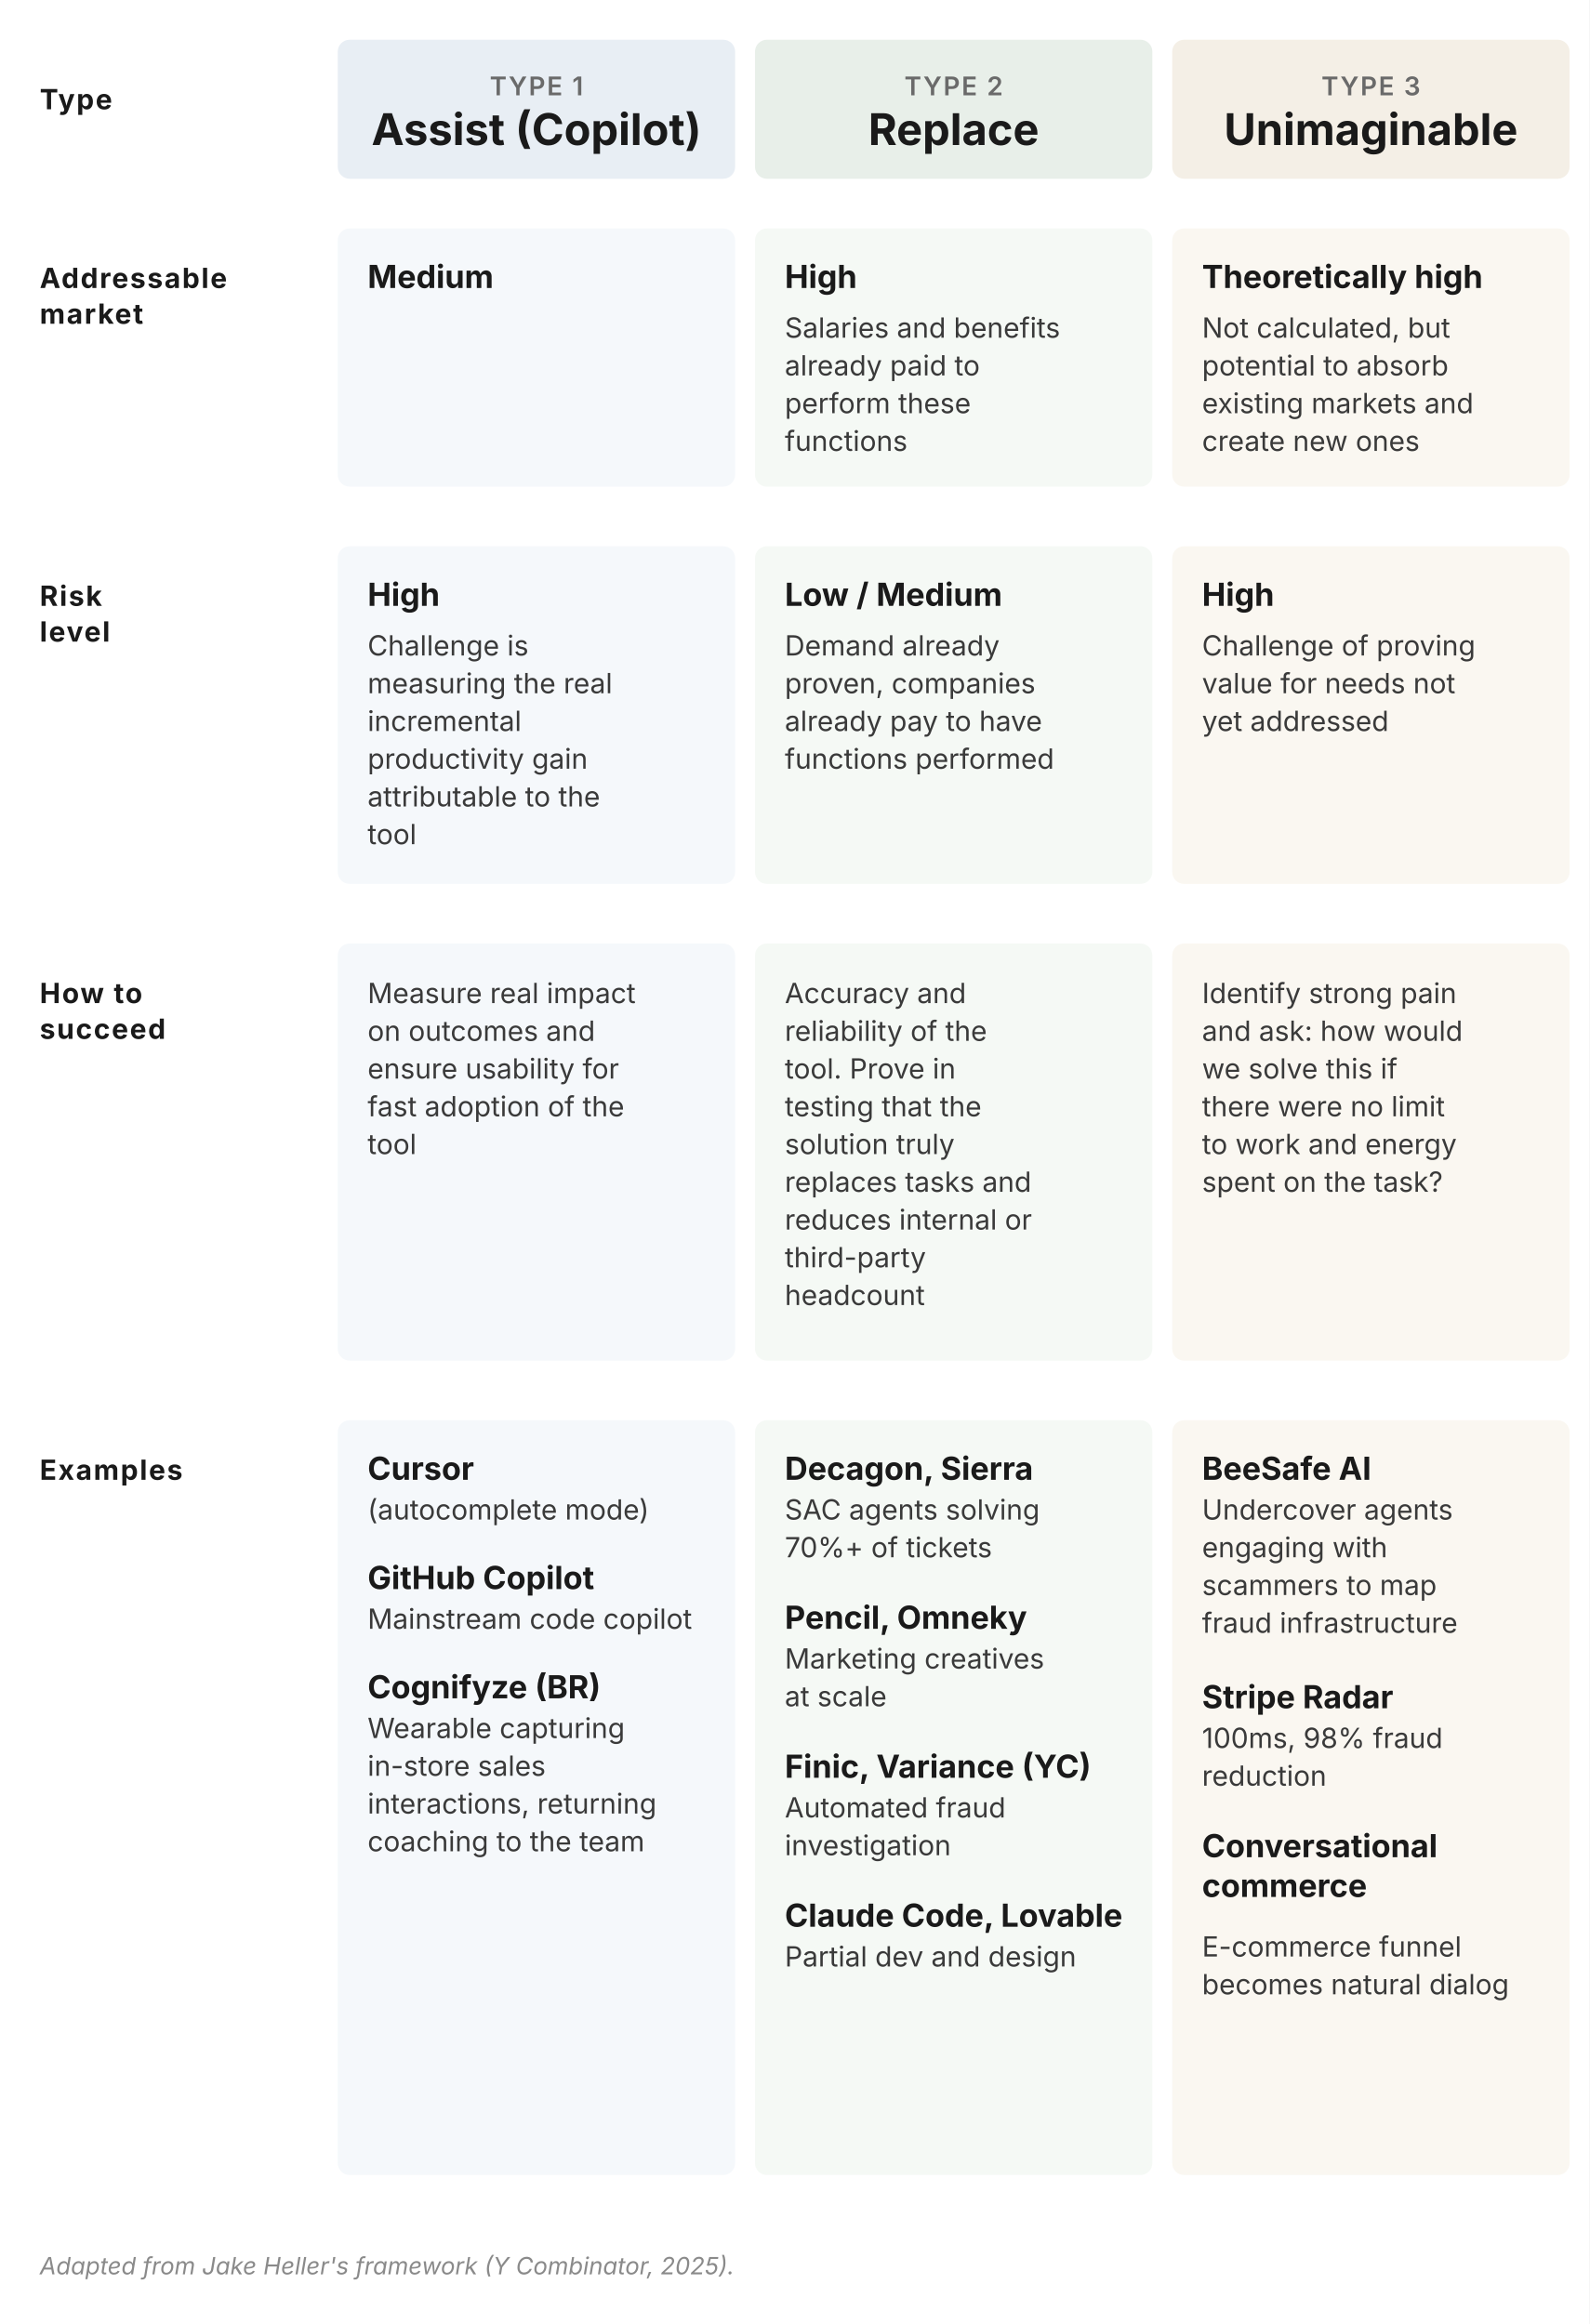
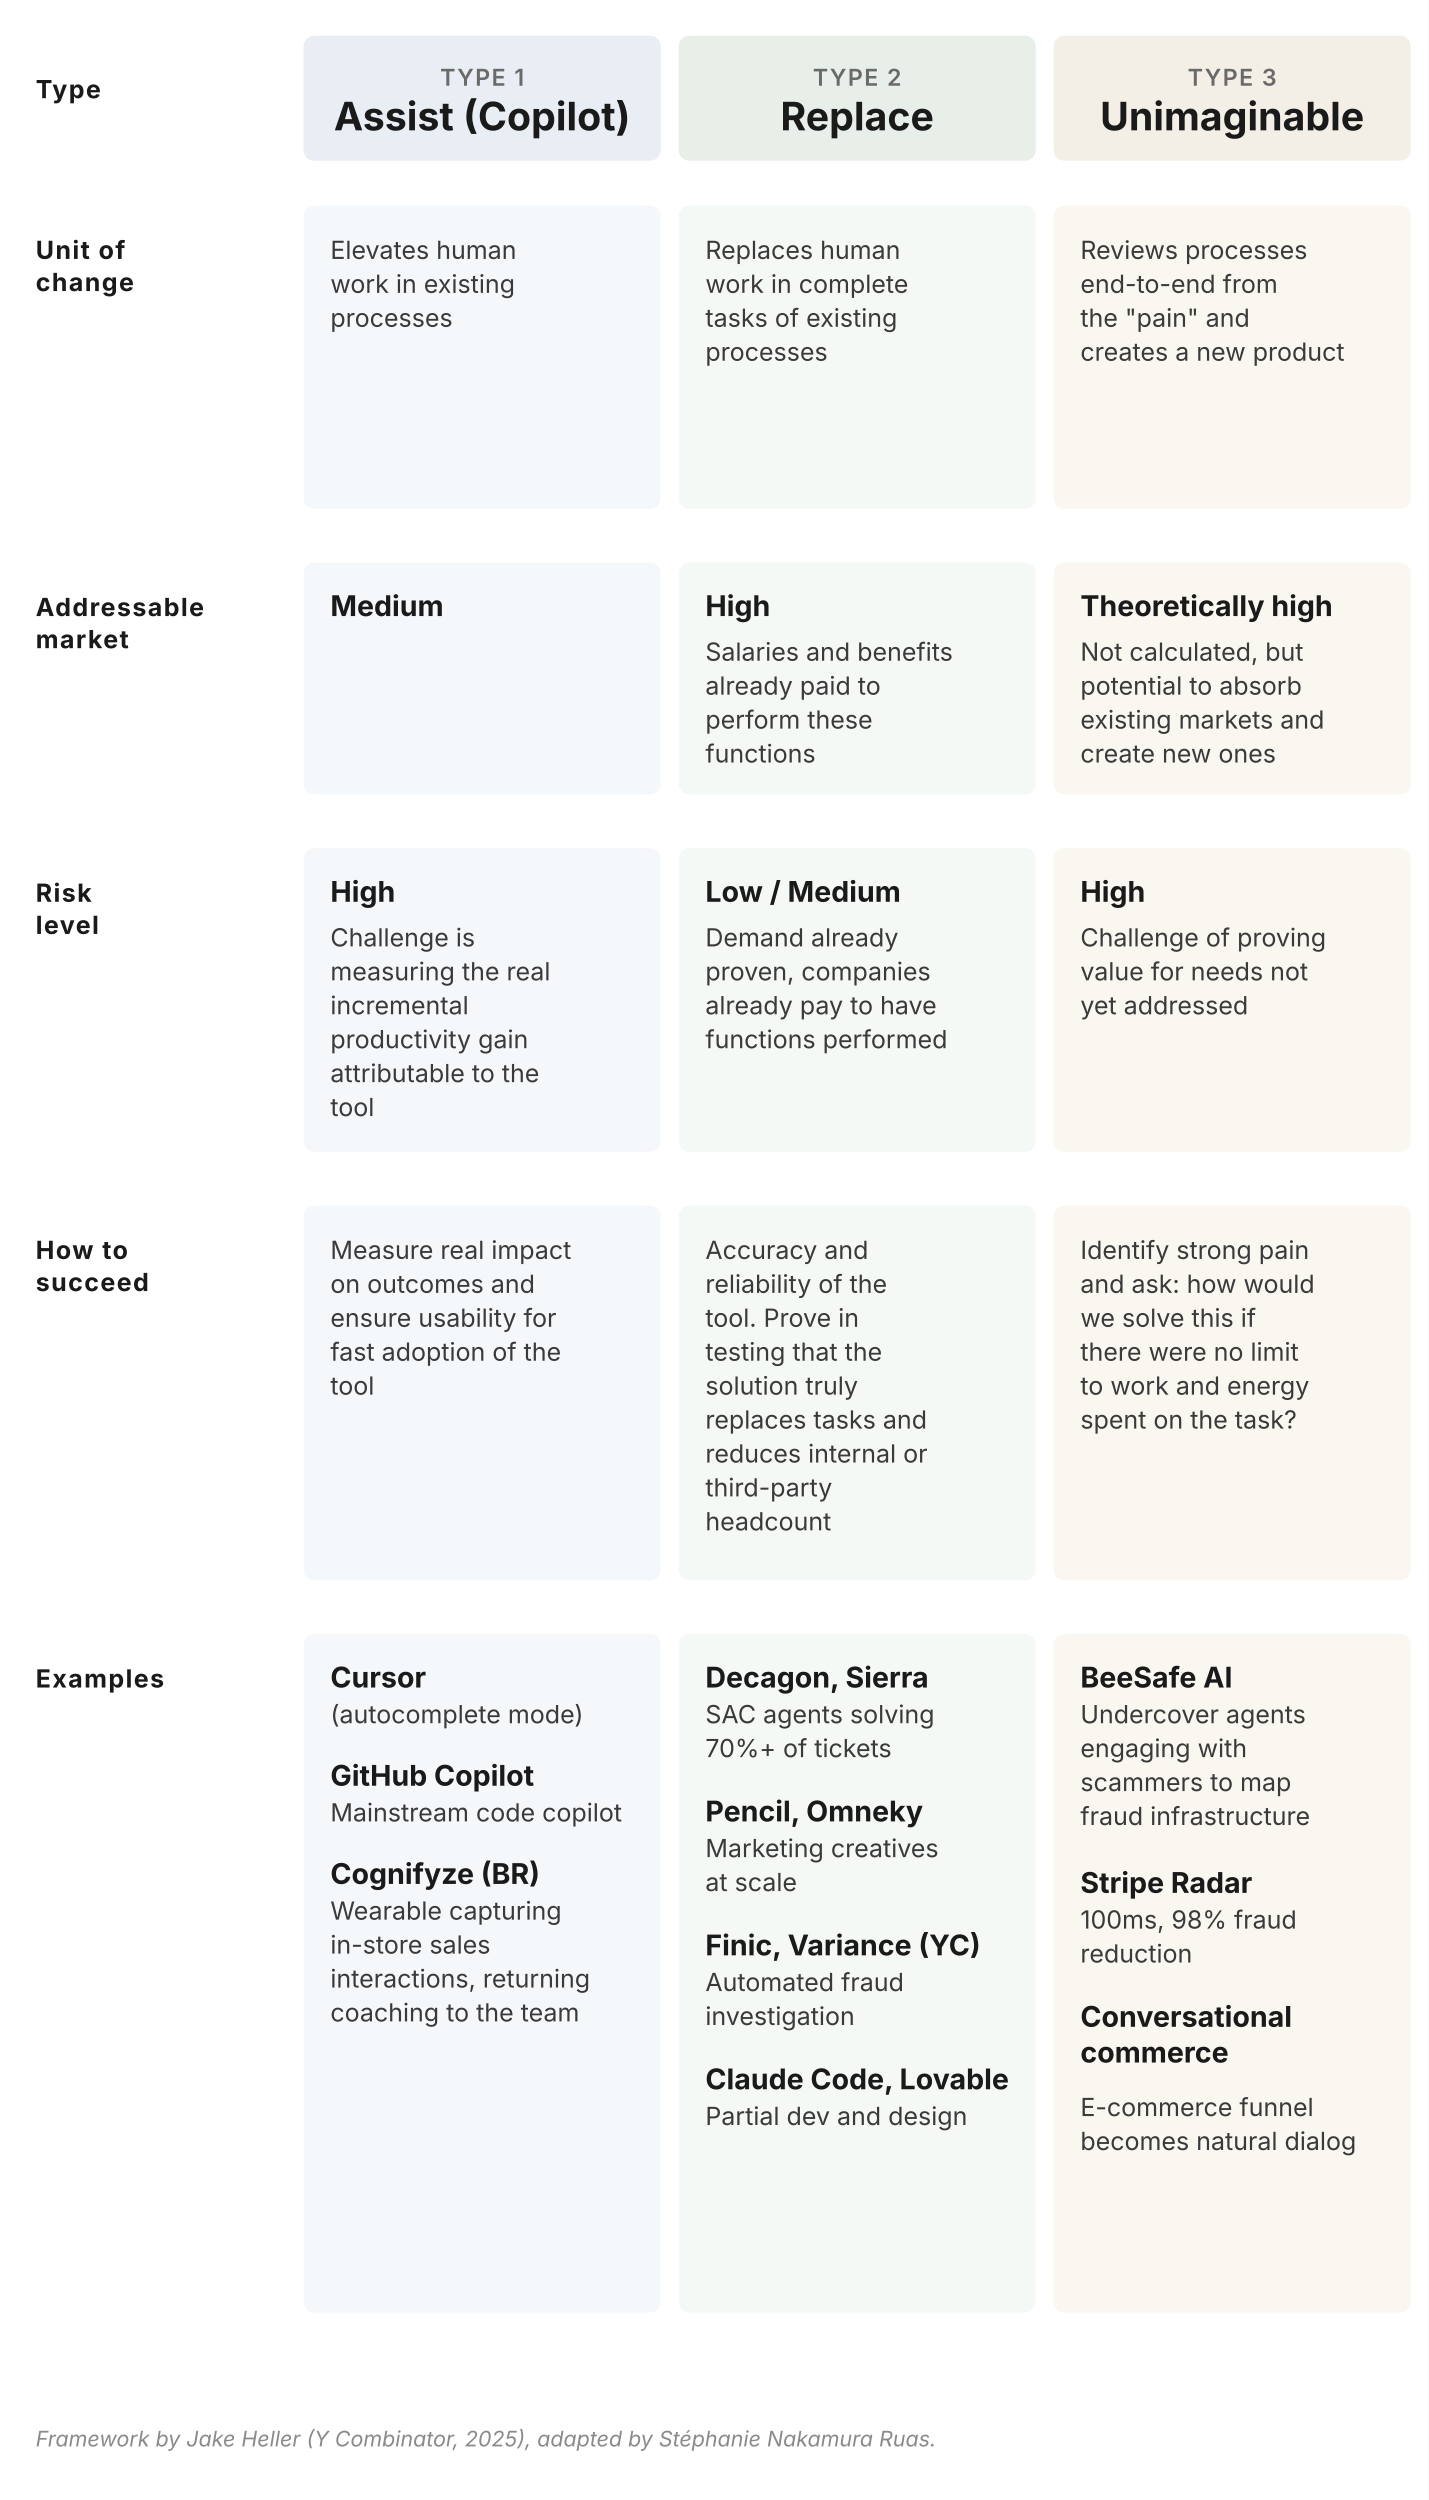
- <svg xmlns="http://www.w3.org/2000/svg" viewBox="0 0 800 1170" font-family="Inter, system-ui, -apple-system, sans-serif">
+ <svg xmlns="http://www.w3.org/2000/svg" viewBox="0 0 800 1400" font-family="Inter, system-ui, -apple-system, sans-serif">
  <style>
    .header-title { font-size: 22px; font-weight: 700; fill: #1a1a1a; }
    .header-sub { font-size: 13px; font-weight: 600; fill: #6a6a6a; letter-spacing: 0.8px; }
    .cell-title { font-size: 16px; font-weight: 700; fill: #1a1a1a; }
    .cell-body { font-size: 14px; font-weight: 400; fill: #3a3a3a; }
    .row-label { font-size: 14px; font-weight: 700; fill: #1a1a1a; text-transform: uppercase; letter-spacing: 0.8px; }
    .caption { font-size: 12px; font-weight: 400; fill: #8a8a8a; font-style: italic; }
  </style>
-   <rect width="800" height="1170" fill="#ffffff" />
+   <rect width="800" height="1400" fill="#ffffff" />
  <text x="20" y="55" class="row-label">Type</text>
  <rect x="170" y="20" width="200" height="70" fill="#E8EEF4" rx="6" />
  <text x="270" y="48" class="header-sub" text-anchor="middle">TYPE 1</text>
  <text x="270" y="73" class="header-title" text-anchor="middle">Assist (Copilot)</text>
  <rect x="380" y="20" width="200" height="70" fill="#E8EFE9" rx="6" />
  <text x="480" y="48" class="header-sub" text-anchor="middle">TYPE 2</text>
  <text x="480" y="73" class="header-title" text-anchor="middle">Replace</text>
  <rect x="590" y="20" width="200" height="70" fill="#F4EFE6" rx="6" />
  <text x="690" y="48" class="header-sub" text-anchor="middle">TYPE 3</text>
  <text x="690" y="73" class="header-title" text-anchor="middle">Unimaginable</text>
-   <text x="20" y="145" class="row-label">Addressable</text>
-   <text x="20" y="163" class="row-label">market</text>
-   <rect x="170" y="115" width="200" height="130" fill="#F5F8FB" rx="6" />
-   <text x="185" y="145" class="cell-title">Medium</text>
-   <rect x="380" y="115" width="200" height="130" fill="#F5F9F5" rx="6" />
-   <text x="395" y="145" class="cell-title">High</text>
-   <text x="395" y="170" class="cell-body">Salaries and benefits</text>
-   <text x="395" y="189" class="cell-body">already paid to</text>
-   <text x="395" y="208" class="cell-body">perform these</text>
-   <text x="395" y="227" class="cell-body">functions</text>
-   <rect x="590" y="115" width="200" height="130" fill="#FAF7F1" rx="6" />
-   <text x="605" y="145" class="cell-title">Theoretically high</text>
-   <text x="605" y="170" class="cell-body">Not calculated, but</text>
-   <text x="605" y="189" class="cell-body">potential to absorb</text>
-   <text x="605" y="208" class="cell-body">existing markets and</text>
-   <text x="605" y="227" class="cell-body">create new ones</text>
-   <text x="20" y="305" class="row-label">Risk</text>
-   <text x="20" y="323" class="row-label">level</text>
-   <rect x="170" y="275" width="200" height="170" fill="#F5F8FB" rx="6" />
-   <text x="185" y="305" class="cell-title">High</text>
-   <text x="185" y="330" class="cell-body">Challenge is</text>
-   <text x="185" y="349" class="cell-body">measuring the real</text>
-   <text x="185" y="368" class="cell-body">incremental</text>
-   <text x="185" y="387" class="cell-body">productivity gain</text>
-   <text x="185" y="406" class="cell-body">attributable to the</text>
-   <text x="185" y="425" class="cell-body">tool</text>
-   <rect x="380" y="275" width="200" height="170" fill="#F5F9F5" rx="6" />
-   <text x="395" y="305" class="cell-title">Low / Medium</text>
-   <text x="395" y="330" class="cell-body">Demand already</text>
-   <text x="395" y="349" class="cell-body">proven, companies</text>
-   <text x="395" y="368" class="cell-body">already pay to have</text>
-   <text x="395" y="387" class="cell-body">functions performed</text>
-   <rect x="590" y="275" width="200" height="170" fill="#FAF7F1" rx="6" />
-   <text x="605" y="305" class="cell-title">High</text>
-   <text x="605" y="330" class="cell-body">Challenge of proving</text>
-   <text x="605" y="349" class="cell-body">value for needs not</text>
-   <text x="605" y="368" class="cell-body">yet addressed</text>
-   <text x="20" y="505" class="row-label">How to</text>
-   <text x="20" y="523" class="row-label">succeed</text>
-   <rect x="170" y="475" width="200" height="210" fill="#F5F8FB" rx="6" />
-   <text x="185" y="505" class="cell-body">Measure real impact</text>
-   <text x="185" y="524" class="cell-body">on outcomes and</text>
-   <text x="185" y="543" class="cell-body">ensure usability for</text>
-   <text x="185" y="562" class="cell-body">fast adoption of the</text>
-   <text x="185" y="581" class="cell-body">tool</text>
-   <rect x="380" y="475" width="200" height="210" fill="#F5F9F5" rx="6" />
-   <text x="395" y="505" class="cell-body">Accuracy and</text>
-   <text x="395" y="524" class="cell-body">reliability of the</text>
-   <text x="395" y="543" class="cell-body">tool. Prove in</text>
-   <text x="395" y="562" class="cell-body">testing that the</text>
-   <text x="395" y="581" class="cell-body">solution truly</text>
-   <text x="395" y="600" class="cell-body">replaces tasks and</text>
-   <text x="395" y="619" class="cell-body">reduces internal or</text>
-   <text x="395" y="638" class="cell-body">third-party</text>
-   <text x="395" y="657" class="cell-body">headcount</text>
-   <rect x="590" y="475" width="200" height="210" fill="#FAF7F1" rx="6" />
-   <text x="605" y="505" class="cell-body">Identify strong pain</text>
-   <text x="605" y="524" class="cell-body">and ask: how would</text>
-   <text x="605" y="543" class="cell-body">we solve this if</text>
-   <text x="605" y="562" class="cell-body">there were no limit</text>
-   <text x="605" y="581" class="cell-body">to work and energy</text>
-   <text x="605" y="600" class="cell-body">spent on the task?</text>
-   <text x="20" y="745" class="row-label">Examples</text>
-   <rect x="170" y="715" width="200" height="380" fill="#F5F8FB" rx="6" />
-   <text x="185" y="745" class="cell-title">Cursor</text>
-   <text x="185" y="765" class="cell-body">(autocomplete mode)</text>
-   <text x="185" y="800" class="cell-title">GitHub Copilot</text>
-   <text x="185" y="820" class="cell-body">Mainstream code copilot</text>
-   <text x="185" y="855" class="cell-title">Cognifyze (BR)</text>
-   <text x="185" y="875" class="cell-body">Wearable capturing</text>
-   <text x="185" y="894" class="cell-body">in-store sales</text>
-   <text x="185" y="913" class="cell-body">interactions, returning</text>
-   <text x="185" y="932" class="cell-body">coaching to the team</text>
-   <rect x="380" y="715" width="200" height="380" fill="#F5F9F5" rx="6" />
-   <text x="395" y="745" class="cell-title">Decagon, Sierra</text>
-   <text x="395" y="765" class="cell-body">SAC agents solving</text>
-   <text x="395" y="784" class="cell-body">70%+ of tickets</text>
-   <text x="395" y="820" class="cell-title">Pencil, Omneky</text>
-   <text x="395" y="840" class="cell-body">Marketing creatives</text>
-   <text x="395" y="859" class="cell-body">at scale</text>
-   <text x="395" y="895" class="cell-title">Finic, Variance (YC)</text>
-   <text x="395" y="915" class="cell-body">Automated fraud</text>
-   <text x="395" y="934" class="cell-body">investigation</text>
-   <text x="395" y="970" class="cell-title">Claude Code, Lovable</text>
-   <text x="395" y="990" class="cell-body">Partial dev and design</text>
-   <rect x="590" y="715" width="200" height="380" fill="#FAF7F1" rx="6" />
-   <text x="605" y="745" class="cell-title">BeeSafe AI</text>
-   <text x="605" y="765" class="cell-body">Undercover agents</text>
-   <text x="605" y="784" class="cell-body">engaging with</text>
-   <text x="605" y="803" class="cell-body">scammers to map</text>
-   <text x="605" y="822" class="cell-body">fraud infrastructure</text>
-   <text x="605" y="860" class="cell-title">Stripe Radar</text>
-   <text x="605" y="880" class="cell-body">100ms, 98% fraud</text>
-   <text x="605" y="899" class="cell-body">reduction</text>
-   <text x="605" y="935" class="cell-title">Conversational</text>
-   <text x="605" y="955" class="cell-title">commerce</text>
-   <text x="605" y="985" class="cell-body">E-commerce funnel</text>
-   <text x="605" y="1004" class="cell-body">becomes natural dialog</text>
-   <text x="20" y="1145" class="caption">Adapted from Jake Heller's framework (Y Combinator, 2025).</text>
+   <text x="20" y="145" class="row-label">Unit of</text>
+   <text x="20" y="163" class="row-label">change</text>
+   <rect x="170" y="115" width="200" height="170" fill="#F5F8FB" rx="6" />
+   <text x="185" y="145" class="cell-body">Elevates human</text>
+   <text x="185" y="164" class="cell-body">work in existing</text>
+   <text x="185" y="183" class="cell-body">processes</text>
+   <rect x="380" y="115" width="200" height="170" fill="#F5F9F5" rx="6" />
+   <text x="395" y="145" class="cell-body">Replaces human</text>
+   <text x="395" y="164" class="cell-body">work in complete</text>
+   <text x="395" y="183" class="cell-body">tasks of existing</text>
+   <text x="395" y="202" class="cell-body">processes</text>
+   <rect x="590" y="115" width="200" height="170" fill="#FAF7F1" rx="6" />
+   <text x="605" y="145" class="cell-body">Reviews processes</text>
+   <text x="605" y="164" class="cell-body">end-to-end from</text>
+   <text x="605" y="183" class="cell-body">the "pain" and</text>
+   <text x="605" y="202" class="cell-body">creates a new product</text>
+   <text x="20" y="345" class="row-label">Addressable</text>
+   <text x="20" y="363" class="row-label">market</text>
+   <rect x="170" y="315" width="200" height="130" fill="#F5F8FB" rx="6" />
+   <text x="185" y="345" class="cell-title">Medium</text>
+   <rect x="380" y="315" width="200" height="130" fill="#F5F9F5" rx="6" />
+   <text x="395" y="345" class="cell-title">High</text>
+   <text x="395" y="370" class="cell-body">Salaries and benefits</text>
+   <text x="395" y="389" class="cell-body">already paid to</text>
+   <text x="395" y="408" class="cell-body">perform these</text>
+   <text x="395" y="427" class="cell-body">functions</text>
+   <rect x="590" y="315" width="200" height="130" fill="#FAF7F1" rx="6" />
+   <text x="605" y="345" class="cell-title">Theoretically high</text>
+   <text x="605" y="370" class="cell-body">Not calculated, but</text>
+   <text x="605" y="389" class="cell-body">potential to absorb</text>
+   <text x="605" y="408" class="cell-body">existing markets and</text>
+   <text x="605" y="427" class="cell-body">create new ones</text>
+   <text x="20" y="505" class="row-label">Risk</text>
+   <text x="20" y="523" class="row-label">level</text>
+   <rect x="170" y="475" width="200" height="170" fill="#F5F8FB" rx="6" />
+   <text x="185" y="505" class="cell-title">High</text>
+   <text x="185" y="530" class="cell-body">Challenge is</text>
+   <text x="185" y="549" class="cell-body">measuring the real</text>
+   <text x="185" y="568" class="cell-body">incremental</text>
+   <text x="185" y="587" class="cell-body">productivity gain</text>
+   <text x="185" y="606" class="cell-body">attributable to the</text>
+   <text x="185" y="625" class="cell-body">tool</text>
+   <rect x="380" y="475" width="200" height="170" fill="#F5F9F5" rx="6" />
+   <text x="395" y="505" class="cell-title">Low / Medium</text>
+   <text x="395" y="530" class="cell-body">Demand already</text>
+   <text x="395" y="549" class="cell-body">proven, companies</text>
+   <text x="395" y="568" class="cell-body">already pay to have</text>
+   <text x="395" y="587" class="cell-body">functions performed</text>
+   <rect x="590" y="475" width="200" height="170" fill="#FAF7F1" rx="6" />
+   <text x="605" y="505" class="cell-title">High</text>
+   <text x="605" y="530" class="cell-body">Challenge of proving</text>
+   <text x="605" y="549" class="cell-body">value for needs not</text>
+   <text x="605" y="568" class="cell-body">yet addressed</text>
+   <text x="20" y="705" class="row-label">How to</text>
+   <text x="20" y="723" class="row-label">succeed</text>
+   <rect x="170" y="675" width="200" height="210" fill="#F5F8FB" rx="6" />
+   <text x="185" y="705" class="cell-body">Measure real impact</text>
+   <text x="185" y="724" class="cell-body">on outcomes and</text>
+   <text x="185" y="743" class="cell-body">ensure usability for</text>
+   <text x="185" y="762" class="cell-body">fast adoption of the</text>
+   <text x="185" y="781" class="cell-body">tool</text>
+   <rect x="380" y="675" width="200" height="210" fill="#F5F9F5" rx="6" />
+   <text x="395" y="705" class="cell-body">Accuracy and</text>
+   <text x="395" y="724" class="cell-body">reliability of the</text>
+   <text x="395" y="743" class="cell-body">tool. Prove in</text>
+   <text x="395" y="762" class="cell-body">testing that the</text>
+   <text x="395" y="781" class="cell-body">solution truly</text>
+   <text x="395" y="800" class="cell-body">replaces tasks and</text>
+   <text x="395" y="819" class="cell-body">reduces internal or</text>
+   <text x="395" y="838" class="cell-body">third-party</text>
+   <text x="395" y="857" class="cell-body">headcount</text>
+   <rect x="590" y="675" width="200" height="210" fill="#FAF7F1" rx="6" />
+   <text x="605" y="705" class="cell-body">Identify strong pain</text>
+   <text x="605" y="724" class="cell-body">and ask: how would</text>
+   <text x="605" y="743" class="cell-body">we solve this if</text>
+   <text x="605" y="762" class="cell-body">there were no limit</text>
+   <text x="605" y="781" class="cell-body">to work and energy</text>
+   <text x="605" y="800" class="cell-body">spent on the task?</text>
+   <text x="20" y="945" class="row-label">Examples</text>
+   <rect x="170" y="915" width="200" height="380" fill="#F5F8FB" rx="6" />
+   <text x="185" y="945" class="cell-title">Cursor</text>
+   <text x="185" y="965" class="cell-body">(autocomplete mode)</text>
+   <text x="185" y="1000" class="cell-title">GitHub Copilot</text>
+   <text x="185" y="1020" class="cell-body">Mainstream code copilot</text>
+   <text x="185" y="1055" class="cell-title">Cognifyze (BR)</text>
+   <text x="185" y="1075" class="cell-body">Wearable capturing</text>
+   <text x="185" y="1094" class="cell-body">in-store sales</text>
+   <text x="185" y="1113" class="cell-body">interactions, returning</text>
+   <text x="185" y="1132" class="cell-body">coaching to the team</text>
+   <rect x="380" y="915" width="200" height="380" fill="#F5F9F5" rx="6" />
+   <text x="395" y="945" class="cell-title">Decagon, Sierra</text>
+   <text x="395" y="965" class="cell-body">SAC agents solving</text>
+   <text x="395" y="984" class="cell-body">70%+ of tickets</text>
+   <text x="395" y="1020" class="cell-title">Pencil, Omneky</text>
+   <text x="395" y="1040" class="cell-body">Marketing creatives</text>
+   <text x="395" y="1059" class="cell-body">at scale</text>
+   <text x="395" y="1095" class="cell-title">Finic, Variance (YC)</text>
+   <text x="395" y="1115" class="cell-body">Automated fraud</text>
+   <text x="395" y="1134" class="cell-body">investigation</text>
+   <text x="395" y="1170" class="cell-title">Claude Code, Lovable</text>
+   <text x="395" y="1190" class="cell-body">Partial dev and design</text>
+   <rect x="590" y="915" width="200" height="380" fill="#FAF7F1" rx="6" />
+   <text x="605" y="945" class="cell-title">BeeSafe AI</text>
+   <text x="605" y="965" class="cell-body">Undercover agents</text>
+   <text x="605" y="984" class="cell-body">engaging with</text>
+   <text x="605" y="1003" class="cell-body">scammers to map</text>
+   <text x="605" y="1022" class="cell-body">fraud infrastructure</text>
+   <text x="605" y="1060" class="cell-title">Stripe Radar</text>
+   <text x="605" y="1080" class="cell-body">100ms, 98% fraud</text>
+   <text x="605" y="1099" class="cell-body">reduction</text>
+   <text x="605" y="1135" class="cell-title">Conversational</text>
+   <text x="605" y="1155" class="cell-title">commerce</text>
+   <text x="605" y="1185" class="cell-body">E-commerce funnel</text>
+   <text x="605" y="1204" class="cell-body">becomes natural dialog</text>
+   <text x="20" y="1370" class="caption">Framework by Jake Heller (Y Combinator, 2025), adapted by Stéphanie Nakamura Ruas.</text>
</svg>
